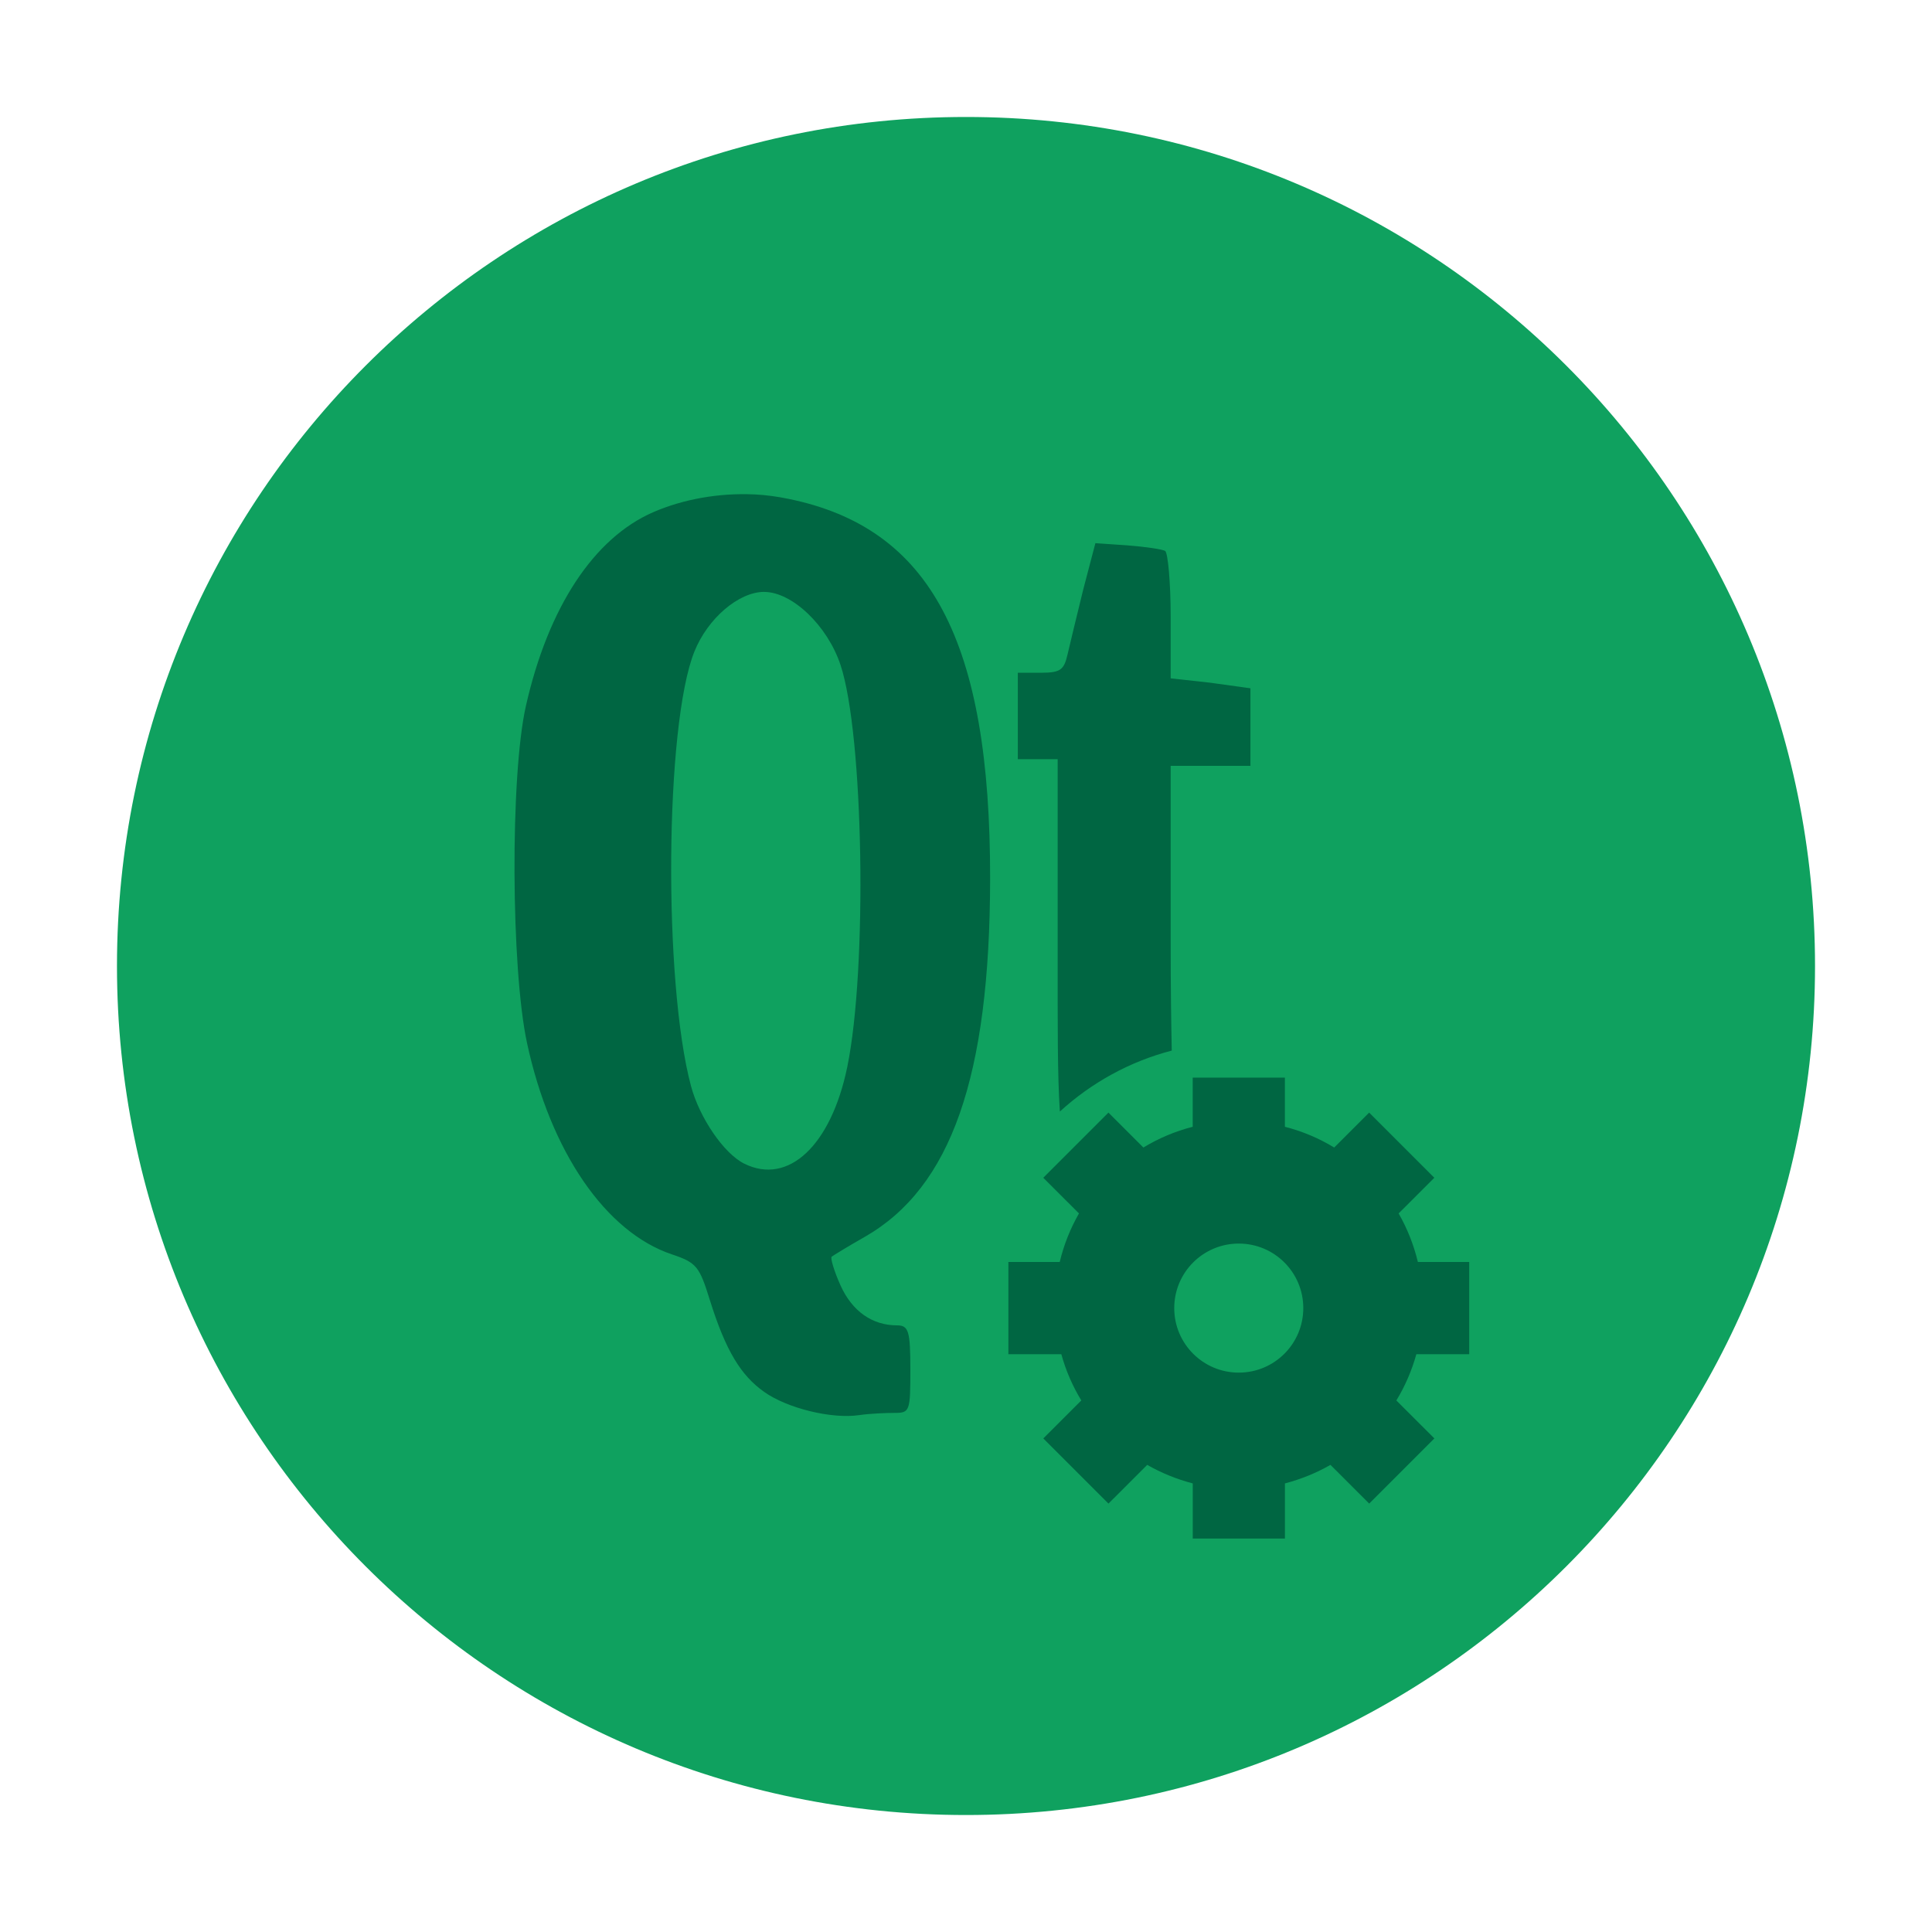
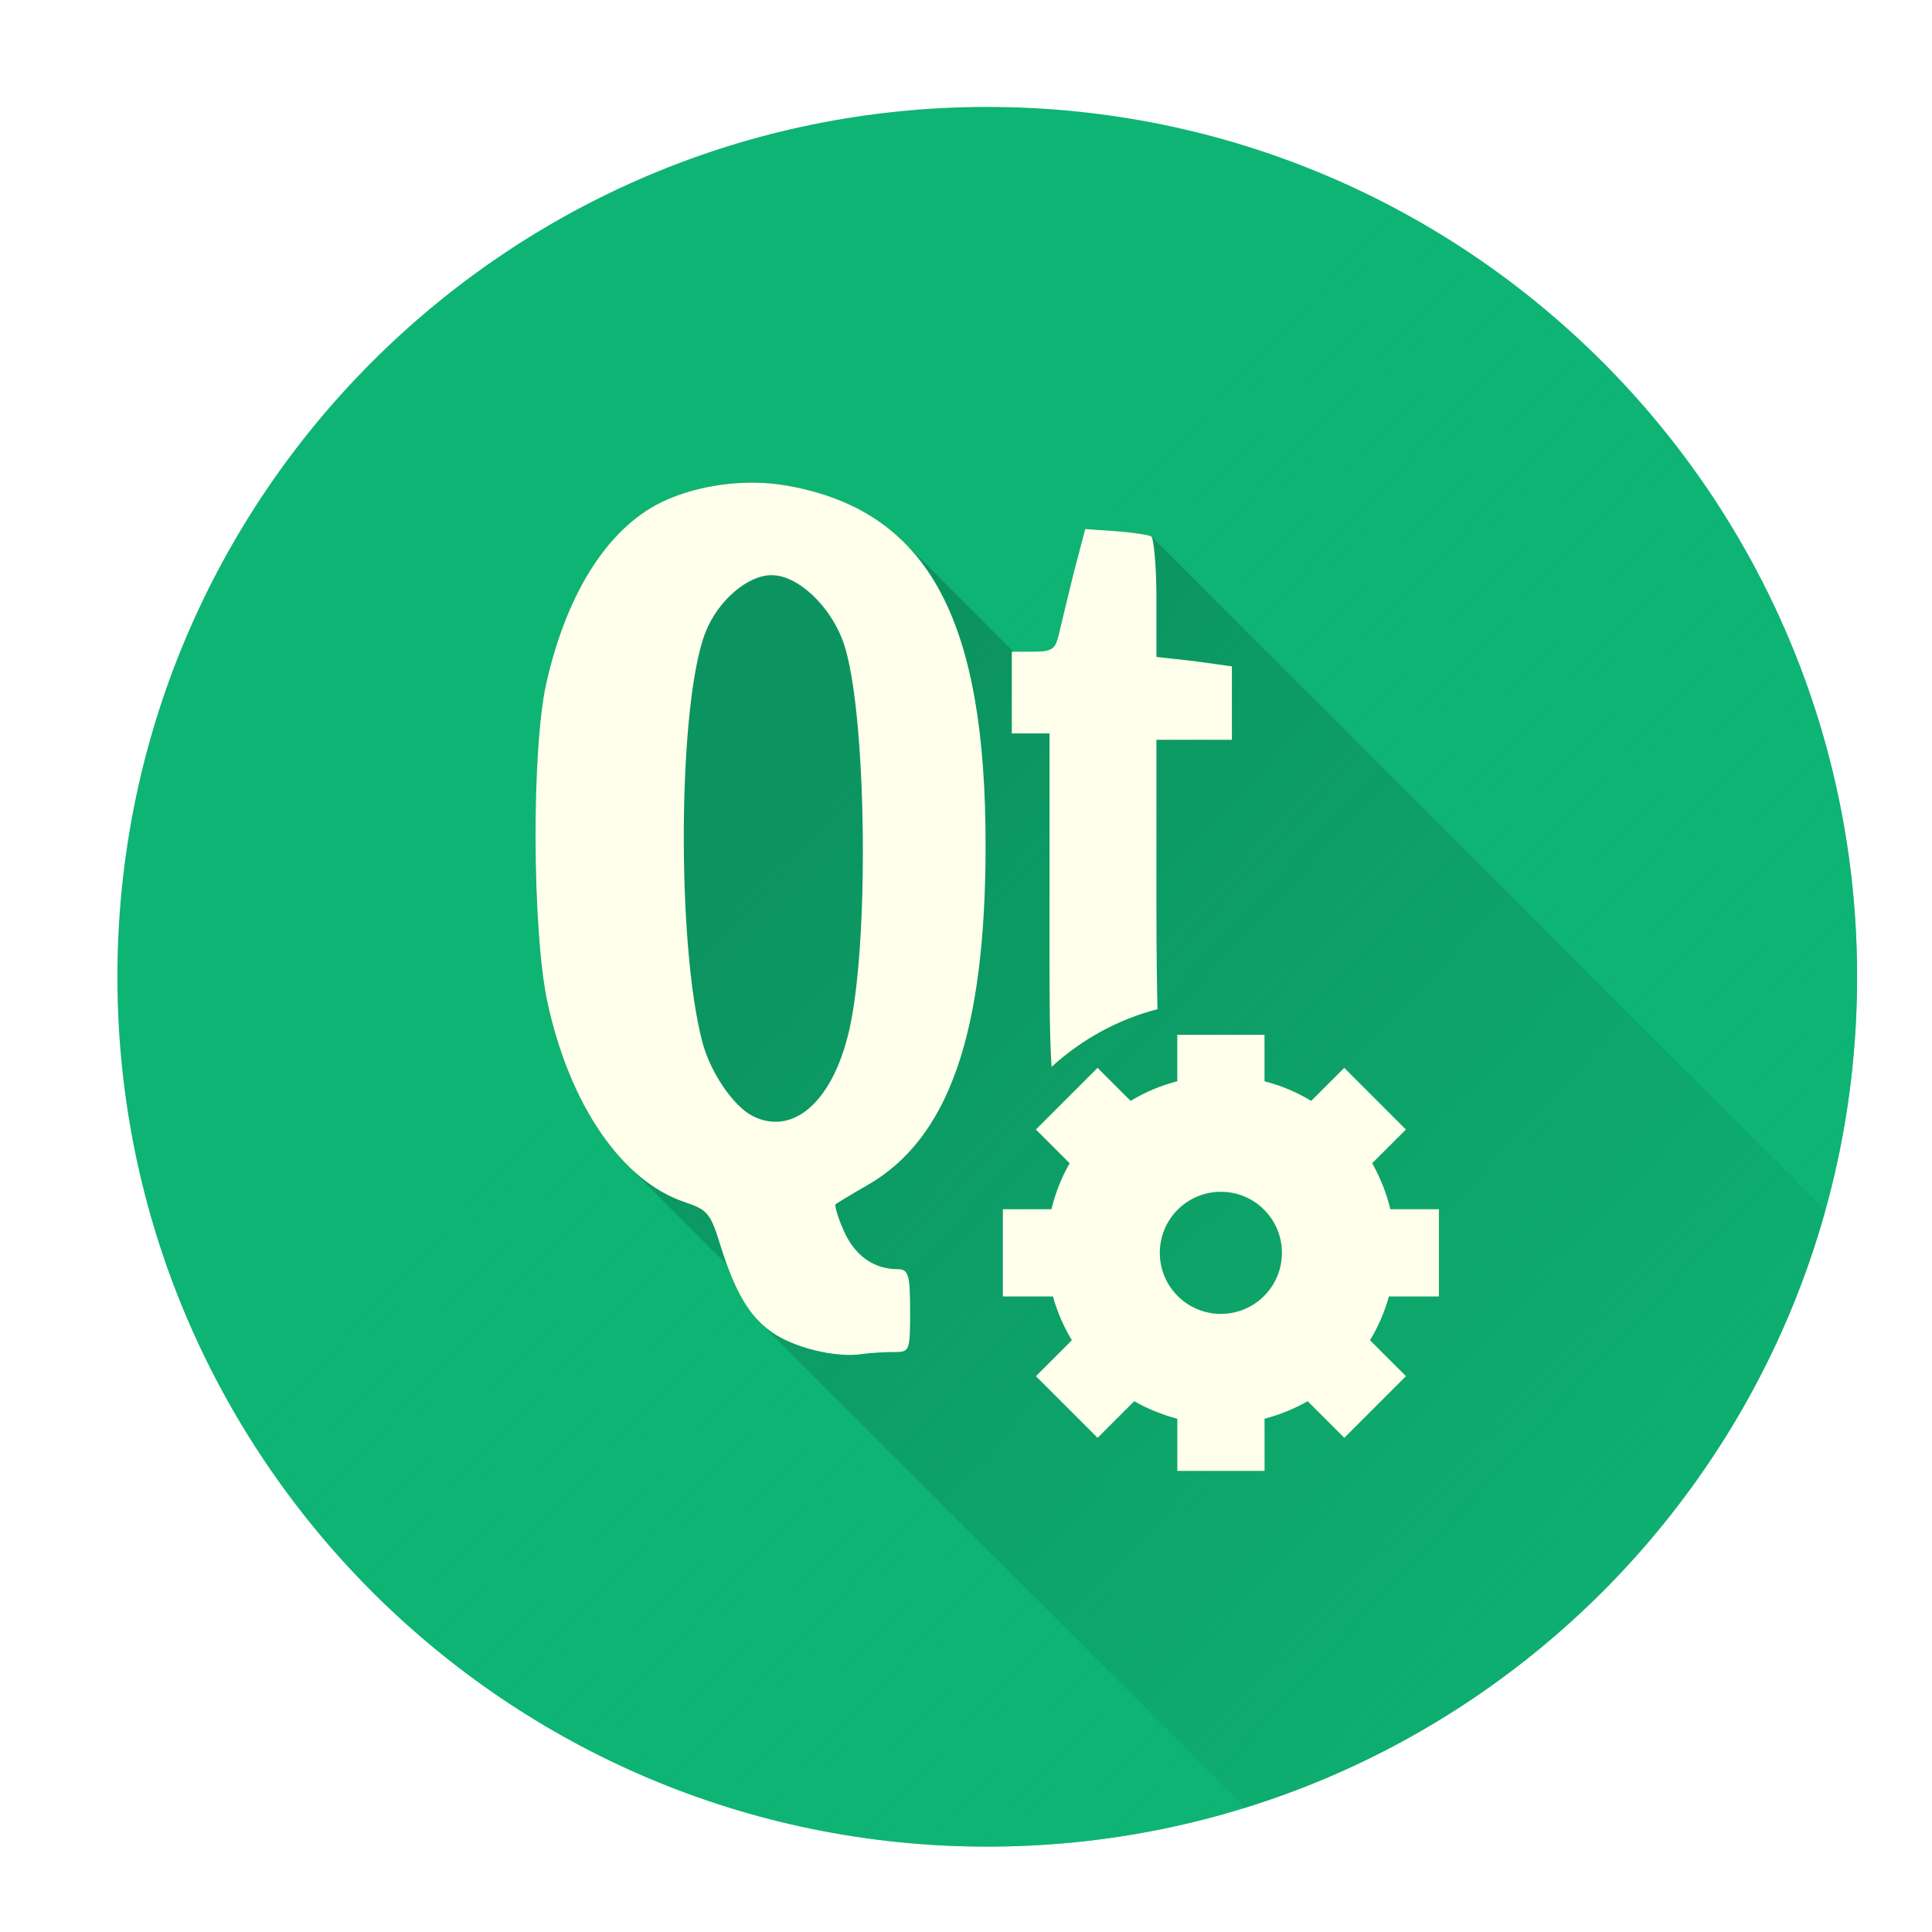
- <svg xmlns="http://www.w3.org/2000/svg" height="512" width="512" version="1.1" id="svg2" viewBox="0 0 512 512">
+ <svg xmlns="http://www.w3.org/2000/svg" xmlns:xlink="http://www.w3.org/1999/xlink" width="512" height="512" id="svg2" version="1.1">
  <defs id="defs4">
-     <linearGradient id="linearGradient12443" y2="3" gradientUnits="userSpaceOnUse" x2="27.5" y1="0.5" x1="27.5" gradientTransform="matrix(2.402228,0,0,2.402228,6.328006,6.940289)">
-       <stop stop-color="#fff" offset="0" id="stop7" />
-       <stop stop-color="#fff" stop-opacity="0" offset="1" id="stop9" />
+     <linearGradient id="linearGradient4118">
+       <stop style="stop-color:#0eb474;stop-opacity:1;" offset="0" id="stop4120" />
+       <stop style="stop-color:#0eb474;stop-opacity:0;" offset="1" id="stop4122" />
    </linearGradient>
-     <filter id="filter4549" height="1.459" width="1.503" y="-0.23" x="-0.251" style="color-interpolation-filters:sRGB">
-       <feGaussianBlur stdDeviation="2.819" id="feGaussianBlur12" />
-     </filter>
-     <clipPath id="clipPath4571" clipPathUnits="userSpaceOnUse">
-       <path d="m 16.562,9.281 c -0.741,0.048 -1.494,0.225 -2.125,0.5 -1.676,0.727 -2.965,2.682 -3.593,5.469 -0.447,1.982 -0.419,7.407 0.031,9.5 0.446,2.072 1.322,3.791 2.406,4.875 l 0.407,0.375 2.531,2.531 c 0.3,0.833 0.621,1.371 1,1.75 l 0.343,0.313 13.407,13.406 15.031,0 c 1.108,0 2,-0.892 2,-2 l 0,-16.031 -19.094,-19.063 -0.031,-0.031 c -0.078,-0.045 -0.553,-0.117 -1.063,-0.156 l -0.906,-0.062 -0.344,1.312 c -0.178,0.724 -0.372,1.528 -0.438,1.812 -0.101,0.443 -0.19,0.531 -0.75,0.531 l -0.594,0 -3.25,-3.25 c -0.843,-0.845 -1.941,-1.384 -3.28,-1.657 -0.315,-0.064 -0.64,-0.109 -0.969,-0.125 -0.247,-0.012 -0.472,-0.016 -0.719,0 z" id="path15" style="opacity:0.36;fill:#364e59" />
+     <linearGradient id="linearGradient3837">
+       <stop id="stop3839" offset="0" style="stop-color:#7db257;stop-opacity:1;" />
+       <stop id="stop3841" offset="1" style="stop-color:#7db257;stop-opacity:0;" />
+     </linearGradient>
+     <linearGradient gradientUnits="userSpaceOnUse" y2="356.662" x2="316.055" y1="546.635" x1="502.835" id="linearGradient3843" xlink:href="#linearGradient3837" />
+     <clipPath id="clipPath3847" clipPathUnits="userSpaceOnUse">
+       <path style="fill:url(#linearGradient3851);fill-opacity:1;fill-rule:evenodd;stroke:none" id="path3849" d="m 582.656,342.294 a 260.215,260.215 0 1 1 -520.431,0 260.215,260.215 0 1 1 520.431,0 z" transform="matrix(0.8858696,0,0,0.8858696,-24.01089,495.9898)" />
    </clipPath>
+     <linearGradient y2="356.662" x2="316.055" y1="546.635" x1="502.835" gradientUnits="userSpaceOnUse" id="linearGradient3851" xlink:href="#linearGradient3837" />
+     <clipPath clipPathUnits="userSpaceOnUse" id="clipPath3344">
+       <path transform="matrix(0.09964174,0,0,0.09964174,-8.128395,-10.10687)" d="m 582.656,342.294 a 260.215,260.215 0 1 1 -520.431,0 260.215,260.215 0 1 1 520.431,0 z" id="path3346" style="fill:#0eb474;fill-opacity:1;fill-rule:evenodd;stroke:none" />
+     </clipPath>
+     <linearGradient xlink:href="#linearGradient4118" id="linearGradient4124" x1="62.225" y1="342.294" x2="582.656" y2="342.294" gradientUnits="userSpaceOnUse" />
+     <linearGradient xlink:href="#linearGradient4118" id="linearGradient4127" gradientUnits="userSpaceOnUse" x1="556.655" y1="572.577" x2="262.067" y2="298.27" />
  </defs>
-   <flowRoot id="flowRoot23" font-size="40px" line-height="125%" xml:space="preserve" style="font-size:96.089px;line-height:125%;font-family:sans-serif;letter-spacing:0px;word-spacing:0px;fill:#000000;stroke-width:2.402" transform="matrix(3.911259,0,0,3.911259,3.907826,2.701506)">
-     <flowRegion id="flowRegion25" style="stroke-width:2.402">
-       <rect id="rect27" height="118.48" width="138.438" x="-164.939" y="-2398.328" style="stroke-width:5.771" />
-     </flowRegion>
-     <flowPara id="flowPara29" style="stroke-width:2.402" />
-   </flowRoot>
-   <ellipse style="opacity:1;fill:#0fa15f;fill-opacity:1;stroke:#585858;stroke-width:0;stroke-miterlimit:4;stroke-dasharray:none;stroke-opacity:1" id="path4153" cx="256" cy="256" rx="225" ry="225" />
-   <g id="g35-6" transform="matrix(9.395735,0,0,9.395735,37.3561,43.84369)" style="fill:#006642;fill-opacity:1">
-     <path d="m 17.295,9.279 c -0.987,-0.047 -2.002,0.134 -2.844,0.5 -1.676,0.727 -2.965,2.682 -3.594,5.468 -0.447,1.982 -0.419,7.407 0.031,9.5 0.661,3.07 2.22,5.344 4.094,5.969 0.694,0.232 0.771,0.346 1.062,1.281 0.454,1.454 0.885,2.134 1.531,2.594 0.646,0.46 1.901,0.773 2.688,0.656 0.298,-0.044 0.754,-0.062 1,-0.062 0.424,0 0.438,-0.056 0.438,-1.219 0,-1.087 -0.048,-1.25 -0.375,-1.25 -0.697,0 -1.264,-0.395 -1.594,-1.125 -0.182,-0.403 -0.292,-0.78 -0.25,-0.812 0.042,-0.033 0.449,-0.284 0.938,-0.562 2.427,-1.39 3.524,-4.509 3.531,-10.094 0.009,-6.718 -1.677,-9.901 -5.688,-10.719 C 17.948,9.339 17.624,9.294 17.295,9.278 Z m 9.625,1.375 -0.344,1.312 c -0.178,0.724 -0.372,1.528 -0.438,1.812 -0.101,0.443 -0.19,0.531 -0.75,0.531 l -0.656,0 0,1.219 0,1.219 0.562,0 0.562,0 0,5.469 c 0,2.044 -0.007,3.438 0.062,4.469 0.886,-0.808 1.96,-1.409 3.156,-1.719 -0.015,-0.733 -0.031,-1.65 -0.031,-3.156 l 0,-4.875 1.125,0 1.125,0 0,-1.094 0,-1.094 -1.125,-0.156 -1.125,-0.125 0,-1.75 c 0,-0.972 -0.079,-1.796 -0.156,-1.844 -0.078,-0.045 -0.553,-0.117 -1.062,-0.156 l -0.906,-0.062 z m -9.344,1.375 c 0.791,0 1.787,0.95 2.156,2.062 0.653,1.967 0.762,8.569 0.188,11.344 -0.457,2.206 -1.66,3.34 -2.906,2.719 -0.574,-0.286 -1.26,-1.292 -1.5,-2.188 -0.784,-2.928 -0.736,-10.177 0.094,-12.25 0.376,-0.941 1.254,-1.688 1.969,-1.688 z m 13.388,22.02 c -1.005,0 -1.82,-0.814 -1.82,-1.82 0,-1.006 0.815,-1.82 1.82,-1.82 1.006,0 1.82,0.814 1.82,1.82 0,1.006 -0.814,1.82 -1.82,1.82 z m 6.5,-0.52 0,-2.6 -1.448,0 c -0.117,-0.486 -0.3,-0.946 -0.543,-1.37 l 1.007,-1.006 -1.838,-1.838 -0.986,0.985 c -0.428,-0.26 -0.894,-0.458 -1.391,-0.585 l 0,-1.386 -2.6,0 0,1.386 c -0.497,0.127 -0.963,0.325 -1.391,0.585 l -0.986,-0.985 -1.838,1.838 1.007,1.006 c -0.243,0.424 -0.427,0.884 -0.543,1.37 l -1.448,0 0,2.6 1.493,0 c 0.128,0.465 0.319,0.902 0.564,1.305 l -1.072,1.071 1.838,1.838 1.093,-1.092 c 0.398,0.229 0.829,0.403 1.284,0.523 l 0,1.555 2.6,0 0,-1.555 c 0.455,-0.12 0.886,-0.294 1.284,-0.523 l 1.093,1.092 1.838,-1.838 -1.072,-1.071 c 0.245,-0.403 0.435,-0.84 0.564,-1.305 l 1.492,0" id="path37-1" style="fill:#006642;fill-opacity:1" />
+   <g id="layer1" transform="translate(0,-540.3622)">
+     <path style="fill:#0eb474;fill-rule:evenodd;stroke:none;fill-opacity:1" id="path2990" d="m 582.656,342.294 c 0,143.713 -116.502,260.215 -260.215,260.215 -143.713,0 -260.215,-116.502 -260.215,-260.215 0,-143.713 116.502,-260.215 260.215,-260.215 143.713,0 260.215,116.502 260.215,260.215 z" transform="matrix(0.8858696,0,0,0.8858696,-24.01089,495.9898)" />
+     <g id="g3024" transform="matrix(8.890547,0,0,8.890547,48.25499,585.8454)" style="fill:#000000;fill-opacity:1;opacity:0.178" clip-path="url(#clipPath3344)">
+       <g id="g3044">
+         <g id="g3046" style="fill:#000000;fill-opacity:1">
+           <path id="path3048" d="M17.295 9.279C16.308 9.232 15.293 9.412 14.451 9.779L261.939 257.266C262.78 256.9 263.795 256.719 264.782 256.766Z" />
+           <path id="path3050" d="M14.451 9.779C12.775 10.506 11.486 12.461 10.857 15.247L258.345 262.734C258.974 259.948 260.263 257.993 261.939 257.266Z" />
+           <path id="path3052" d="M10.857 15.247C10.41 17.229 10.438 22.654 10.888 24.747L258.376 272.234C257.925 270.142 257.898 264.716 258.345 262.734Z" />
+           <path id="path3054" d="M10.888 24.747C11.335 26.819 12.189 28.528 13.274 29.612L260.761 277.1C259.677 276.015 258.822 274.306 258.376 272.234Z" />
+           <path id="path3056" d="M13.274 29.612C13.797 30.135 14.373 30.513 14.982 30.716L262.47 278.203C261.86 278 261.284 277.622 260.761 277.1Z" />
+           <path id="path3058" d="M14.982 30.716C15.289 30.818 15.475 30.898 15.612 31.035L263.1 278.522C262.962 278.385 262.776 278.305 262.47 278.203Z" />
+           <path id="path3060" d="M15.612 31.035C15.786 31.209 15.882 31.475 16.045 31.997L263.532 279.484C263.369 278.962 263.273 278.696 263.1 278.522Z" />
+           <path id="path3062" d="M16.045 31.997C16.408 33.161 16.757 33.829 17.213 34.285L264.7 281.772C264.244 281.316 263.895 280.648 263.532 279.484Z" />
+           <path id="path3064" d="M17.213 34.285C17.327 34.398 17.447 34.499 17.576 34.591L265.063 282.078C264.934 281.986 264.814 281.886 264.7 281.772Z" />
+           <path id="path3066" d="M17.576 34.591C18.222 35.051 19.476 35.364 20.263 35.247L267.751 282.734C266.964 282.851 265.709 282.538 265.063 282.078Z" />
+           <path id="path3068" d="M20.263 35.247C20.561 35.203 21.018 35.185 21.263 35.185L268.751 282.672C268.505 282.672 268.049 282.69 267.751 282.734Z" />
+           <path id="path3070" d="M21.263 35.185C21.688 35.185 21.701 35.129 21.701 33.966L269.188 281.454C269.188 282.616 269.175 282.672 268.751 282.672Z" />
+           <path id="path3072" d="M21.701 33.966C21.701 33.218 21.678 32.907 21.557 32.787L269.045 280.274C269.165 280.395 269.188 280.705 269.188 281.454Z" />
+           <path id="path3074" d="M21.557 32.787C21.503 32.732 21.428 32.716 21.326 32.716L268.813 280.204C268.915 280.204 268.99 280.219 269.045 280.274Z" />
+           <path id="path3076" d="M21.326 32.716C20.876 32.716 20.481 32.552 20.168 32.239L267.655 279.727C267.968 280.039 268.364 280.204 268.813 280.204Z" />
+           <path id="path3078" d="M20.168 32.239C19.996 32.067 19.849 31.85 19.732 31.591L267.22 279.079C267.336 279.338 267.483 279.555 267.655 279.727Z" />
+           <path id="path3080" d="M19.732 31.591C19.55 31.188 19.44 30.811 19.482 30.779L266.97 278.266C266.928 278.298 267.038 278.676 267.22 279.079Z" />
+           <path id="path3082" d="M19.482 30.779C19.524 30.746 19.931 30.495 20.42 30.216L267.907 277.704C267.418 277.982 267.012 278.233 266.97 278.266Z" />
+           <path id="path3084" d="M20.42 30.216C22.847 28.826 23.944 25.707 23.951 20.122L271.438 267.61C271.431 273.195 270.334 276.314 267.907 277.704Z" />
+           <path id="path3086" d="M23.951 20.122C23.957 15.648 23.211 12.741 21.527 11.057L269.014 258.545C270.698 260.229 271.444 263.135 271.438 267.61Z" />
+           <path id="path3088" d="M21.527 11.057C20.683 10.213 19.603 9.676 18.263 9.403L265.751 256.891C267.09 257.164 268.17 257.701 269.014 258.545Z" />
+           <path id="path3090" d="M18.263 9.403C17.948 9.339 17.624 9.294 17.295 9.278L264.782 256.766C265.111 256.781 265.435 256.827 265.751 256.891Z" />
+           <path id="path3092" d="M26.92 10.654L26.576 11.966L274.064 259.453L274.407 258.141Z" />
+           <path id="path3094" d="M26.576 11.966C26.399 12.69 26.204 13.494 26.139 13.779L273.626 261.266C273.691 260.982 273.886 260.178 274.064 259.453Z" />
+           <path id="path3096" d="M26.139 13.779C26.037 14.221 25.949 14.31 25.389 14.31L272.876 261.797C273.436 261.797 273.525 261.708 273.626 261.266Z" />
+           <path id="path3098" d="M25.389 14.31L24.733 14.31L272.22 261.797L272.876 261.797Z" />
+           <path id="path3100" d="M24.733 14.31L24.733 15.529L272.22 263.016L272.22 261.797Z" />
+           <path id="path3102" d="M24.733 15.529L24.733 16.747L272.22 264.235L272.22 263.016Z" />
+           <path id="path3104" d="M24.733 16.747L25.295 16.747L272.782 264.235L272.22 264.235Z" />
+           <path id="path3106" d="M25.295 16.747L25.858 16.747L273.345 264.235L272.782 264.235Z" />
+           <path id="path3108" d="M25.858 16.747L25.858 22.216L273.345 269.703L273.345 264.235Z" />
+           <path id="path3110" d="M25.858 22.216C25.858 24.26 25.85 25.654 25.92 26.685L273.407 274.172C273.338 273.142 273.345 271.747 273.345 269.703Z" />
+           <path id="path3112" d="M25.92 26.685C26.806 25.877 27.88 25.276 29.076 24.966L276.564 272.453C275.367 272.764 274.293 273.365 273.407 274.172Z" />
+           <path id="path3114" d="M29.076 24.966C29.061 24.233 29.045 23.316 29.045 21.81L276.532 269.297C276.532 270.804 276.548 271.72 276.564 272.453Z" />
+           <path id="path3116" d="M29.045 21.81L29.045 16.935L276.532 264.422L276.532 269.297Z" />
+           <path id="path3118" d="M29.045 16.935L30.17 16.935L277.657 264.422L276.532 264.422Z" />
+           <path id="path3120" d="M30.17 16.935L31.295 16.935L278.782 264.422L277.657 264.422Z" />
+           <path id="path3122" d="M31.295 16.935L31.295 15.841L278.782 263.328L278.782 264.422Z" />
+           <path id="path3124" d="M31.295 15.841L31.295 14.747L278.782 262.235L278.782 263.328Z" />
+           <path id="path3126" d="M31.295 14.747L30.17 14.591L277.657 262.078L278.782 262.235Z" />
+           <path id="path3128" d="M30.17 14.591L29.045 14.466L276.532 261.953L277.657 262.078Z" />
+           <path id="path3130" d="M29.045 14.466L29.045 12.716L276.532 260.203L276.532 261.953Z" />
+           <path id="path3132" d="M29.045 12.716C29.045 11.763 28.969 10.952 28.893 10.876L276.381 258.363C276.457 258.44 276.532 259.251 276.532 260.203Z" />
+           <path id="path3134" d="M28.893 10.876C28.892 10.875 28.89 10.873 28.889 10.872L276.376 258.36C276.378 258.361 276.379 258.362 276.381 258.363Z" />
+           <path id="path3136" d="M28.889 10.872C28.811 10.827 28.336 10.755 27.826 10.716L275.314 258.203C275.823 258.243 276.298 258.315 276.376 258.36Z" />
+           <path id="path3138" d="M27.826 10.716L26.92 10.654L274.407 258.141L275.314 258.203Z" />
+           <path id="path3140" d="M17.576 12.029C17.989 12.029 18.459 12.288 18.866 12.695L266.353 260.182C265.946 259.776 265.477 259.516 265.064 259.516Z" />
+           <path id="path3142" d="M18.866 12.695C19.237 13.066 19.556 13.56 19.732 14.091L267.22 261.578C267.044 261.048 266.724 260.554 266.353 260.182Z" />
+           <path id="path3144" d="M19.732 14.091C20.386 16.058 20.494 22.66 19.92 25.435L267.407 272.922C267.982 270.148 267.873 263.545 267.22 261.578Z" />
+           <path id="path3146" d="M19.92 25.435C19.463 27.641 18.259 28.775 17.014 28.154L264.501 275.641C265.747 276.262 266.951 275.129 267.407 272.922Z" />
+           <path id="path3148" d="M17.014 28.154C16.87 28.082 16.719 27.965 16.57 27.816L264.057 275.303C264.206 275.452 264.357 275.569 264.501 275.641Z" />
+           <path id="path3150" d="M16.57 27.816C16.124 27.37 15.693 26.637 15.514 25.966L263.001 273.454C263.181 274.124 263.611 274.857 264.057 275.303Z" />
+           <path id="path3152" d="M15.514 25.966C14.73 23.039 14.778 15.789 15.607 13.716L263.095 261.204C262.265 263.277 262.217 270.526 263.001 273.454Z" />
+           <path id="path3154" d="M15.607 13.716C15.984 12.775 16.862 12.029 17.576 12.029L265.064 259.516C264.349 259.516 263.471 260.263 263.095 261.204Z" />
+           <path id="path3156" d="M30.964 34.049C30.461 34.049 30.006 33.845 29.677 33.516L277.164 281.003C277.494 281.332 277.949 281.536 278.452 281.536Z" />
+           <path id="path3158" d="M29.677 33.516C29.348 33.187 29.144 32.732 29.144 32.229L276.632 279.716C276.632 280.219 276.835 280.674 277.164 281.003Z" />
+           <path id="path3160" d="M29.144 32.229C29.144 31.222 29.959 30.409 30.964 30.409L278.452 277.896C277.446 277.896 276.632 278.71 276.632 279.716Z" />
+           <path id="path3162" d="M30.964 30.409C31.467 30.409 31.922 30.612 32.251 30.941L279.739 278.429C279.41 278.099 278.954 277.896 278.452 277.896Z" />
+           <path id="path3164" d="M32.251 30.941C32.581 31.271 32.784 31.726 32.784 32.229L280.272 279.716C280.272 279.213 280.068 278.758 279.739 278.429Z" />
+           <path id="path3166" d="M32.784 32.229C32.784 33.235 31.97 34.049 30.964 34.049L278.452 281.536C279.457 281.536 280.272 280.722 280.272 279.716Z" />
+           <path id="path3168" d="M37.464 33.529L37.464 30.929L284.952 278.416L284.952 281.016Z" />
+           <path id="path3170" d="M37.464 30.929L36.016 30.929L283.503 278.416L284.952 278.416Z" />
+           <path id="path3172" d="M36.016 30.929C35.899 30.442 35.716 29.982 35.473 29.558L282.96 277.046C283.203 277.47 283.387 277.93 283.503 278.416Z" />
+           <path id="path3174" d="M35.473 29.558L36.48 28.552L283.967 276.04L282.96 277.046Z" />
+           <path id="path3176" d="M36.48 28.552L34.641 26.714L282.129 274.201L283.967 276.04Z" />
+           <path id="path3178" d="M34.641 26.714L33.655 27.699L281.143 275.187L282.129 274.201Z" />
+           <path id="path3180" d="M33.655 27.699C33.228 27.439 32.761 27.242 32.264 27.114L279.752 274.602C280.248 274.729 280.715 274.927 281.143 275.187Z" />
+           <path id="path3182" d="M32.264 27.114L32.264 25.729L279.752 273.216L279.752 274.602Z" />
+           <path id="path3184" d="M32.264 25.729L29.664 25.729L277.152 273.216L279.752 273.216Z" />
+           <path id="path3186" d="M29.664 25.729L29.664 27.114L277.152 274.602L277.152 273.216Z" />
+           <path id="path3188" d="M29.664 27.114C29.168 27.242 28.701 27.439 28.274 27.699L275.761 275.187C276.188 274.927 276.655 274.729 277.152 274.602Z" />
+           <path id="path3190" d="M28.274 27.699L27.287 26.714L274.775 274.201L275.761 275.187Z" />
+           <path id="path3192" d="M27.287 26.714L25.449 28.552L272.937 276.04L274.775 274.201Z" />
+           <path id="path3194" d="M25.449 28.552L26.456 29.558L273.944 277.046L272.937 276.04Z" />
+           <path id="path3196" d="M26.456 29.558C26.213 29.982 26.029 30.442 25.913 30.929L273.4 278.416C273.517 277.93 273.7 277.47 273.944 277.046Z" />
+           <path id="path3198" d="M25.913 30.929L24.464 30.929L271.952 278.416L273.4 278.416Z" />
+           <path id="path3200" d="M24.464 30.929L24.464 33.529L271.952 281.016L271.952 278.416Z" />
+           <path id="path3202" d="M24.464 33.529L25.957 33.529L273.444 281.016L271.952 281.016Z" />
+           <path id="path3204" d="M25.957 33.529C26.085 33.994 26.276 34.431 26.521 34.834L274.008 282.321C273.764 281.918 273.573 281.481 273.444 281.016Z" />
+           <path id="path3206" d="M26.521 34.834L25.449 35.905L272.937 283.392L274.008 282.321Z" />
+           <path id="path3208" d="M25.449 35.905L27.287 37.743L274.775 285.231L272.937 283.392Z" />
+           <path id="path3210" d="M27.287 37.743L28.38 36.651L275.868 284.139L274.775 285.231Z" />
+           <path id="path3212" d="M28.38 36.651C28.778 36.88 29.209 37.054 29.664 37.174L277.152 284.661C276.696 284.542 276.266 284.367 275.868 284.139Z" />
+           <path id="path3214" d="M29.664 37.174L29.664 38.729L277.152 286.216L277.152 284.661Z" />
+           <path id="path3216" d="M29.664 38.729L32.264 38.729L279.752 286.216L277.152 286.216Z" />
+           <path id="path3218" d="M32.264 38.729L32.264 37.174L279.752 284.661L279.752 286.216Z" />
+           <path id="path3220" d="M32.264 37.174C32.72 37.054 33.151 36.88 33.549 36.651L281.036 284.139C280.638 284.367 280.207 284.542 279.752 284.661Z" />
+           <path id="path3222" d="M33.549 36.651L34.641 37.743L282.129 285.231L281.036 284.139Z" />
+           <path id="path3224" d="M34.641 37.743L36.48 35.905L283.967 283.392L282.129 285.231Z" />
+           <path id="path3226" d="M36.48 35.905L35.408 34.834L282.895 282.321L283.967 283.392Z" />
+           <path id="path3228" d="M35.408 34.834C35.653 34.431 35.843 33.994 35.972 33.529L283.459 281.016C283.331 281.481 283.14 281.918 282.895 282.321Z" />
+           <path id="path3230" d="M35.972 33.529L37.464 33.529L284.952 281.016L283.459 281.016Z" />
+         </g>
+         <path d="m 17.295,9.279 c -0.987,-0.047 -2.002,0.134 -2.844,0.5 -1.676,0.727 -2.965,2.682 -3.594,5.468 -0.447,1.982 -0.419,7.407 0.031,9.5 0.661,3.07 2.22,5.344 4.094,5.969 0.694,0.232 0.771,0.346 1.062,1.281 0.454,1.454 0.885,2.134 1.531,2.594 0.646,0.46 1.901,0.773 2.688,0.656 0.298,-0.044 0.754,-0.062 1,-0.062 0.424,0 0.438,-0.056 0.438,-1.219 0,-1.087 -0.048,-1.25 -0.375,-1.25 -0.697,0 -1.264,-0.395 -1.594,-1.125 -0.182,-0.403 -0.292,-0.78 -0.25,-0.812 0.042,-0.033 0.449,-0.284 0.938,-0.562 2.427,-1.39 3.524,-4.509 3.531,-10.094 0.009,-6.718 -1.677,-9.901 -5.688,-10.719 C 17.948,9.339 17.624,9.294 17.295,9.278 z m 9.625,1.375 -0.344,1.312 c -0.178,0.724 -0.372,1.528 -0.438,1.812 -0.101,0.443 -0.19,0.531 -0.75,0.531 l -0.656,0 0,1.219 0,1.219 0.562,0 0.562,0 0,5.469 c 0,2.044 -0.007,3.438 0.062,4.469 0.886,-0.808 1.96,-1.409 3.156,-1.719 -0.015,-0.733 -0.031,-1.65 -0.031,-3.156 l 0,-4.875 1.125,0 1.125,0 0,-1.094 0,-1.094 -1.125,-0.156 -1.125,-0.125 0,-1.75 c 0,-0.972 -0.079,-1.796 -0.156,-1.844 -0.078,-0.045 -0.553,-0.117 -1.062,-0.156 l -0.906,-0.062 z m -9.344,1.375 c 0.791,0 1.787,0.95 2.156,2.062 0.653,1.967 0.762,8.569 0.188,11.344 -0.457,2.206 -1.66,3.34 -2.906,2.719 -0.574,-0.286 -1.26,-1.292 -1.5,-2.188 -0.784,-2.928 -0.736,-10.177 0.094,-12.25 0.376,-0.941 1.254,-1.688 1.969,-1.688 z m 13.388,22.02 c -1.005,0 -1.82,-0.814 -1.82,-1.82 0,-1.006 0.815,-1.82 1.82,-1.82 1.006,0 1.82,0.814 1.82,1.82 0,1.006 -0.814,1.82 -1.82,1.82 z m 6.5,-0.52 0,-2.6 -1.448,0 c -0.117,-0.486 -0.3,-0.946 -0.543,-1.37 l 1.007,-1.006 -1.838,-1.838 -0.986,0.985 c -0.428,-0.26 -0.894,-0.458 -1.391,-0.585 l 0,-1.386 -2.6,0 0,1.386 c -0.497,0.127 -0.963,0.325 -1.391,0.585 l -0.986,-0.985 -1.838,1.838 1.007,1.006 c -0.243,0.424 -0.427,0.884 -0.543,1.37 l -1.448,0 0,2.6 1.493,0 c 0.128,0.465 0.319,0.902 0.564,1.305 l -1.072,1.071 1.838,1.838 1.093,-1.092 c 0.398,0.229 0.829,0.403 1.284,0.523 l 0,1.555 2.6,0 0,-1.555 c 0.455,-0.12 0.886,-0.294 1.284,-0.523 l 1.093,1.092 1.838,-1.838 -1.072,-1.071 c 0.245,-0.403 0.435,-0.84 0.564,-1.305 l 1.492,0" id="path3026" style="fill:#000000;fill-opacity:1" />
+       </g>
+     </g>
+     <path transform="matrix(0.8858696,0,0,0.8858696,-24.01089,495.9898)" style="fill:url(#linearGradient4127);fill-opacity:1;fill-rule:evenodd;stroke:none" d="m 582.656,342.294 c 0,143.713 -116.502,260.215 -260.215,260.215 -143.713,0 -260.215,-116.502 -260.215,-260.215 0,-143.713 116.502,-260.215 260.215,-260.215 143.713,0 260.215,116.502 260.215,260.215 z" id="path4116" />
+     <g style="fill:#ffffeb;fill-opacity:1" transform="matrix(8.890547,0,0,8.890547,48.25499,585.8454)" id="g35-6">
+       <path style="fill:#ffffeb;fill-opacity:1" id="path37-1" d="m 17.295,9.279 c -0.987,-0.047 -2.002,0.134 -2.844,0.5 -1.676,0.727 -2.965,2.682 -3.594,5.468 -0.447,1.982 -0.419,7.407 0.031,9.5 0.661,3.07 2.22,5.344 4.094,5.969 0.694,0.232 0.771,0.346 1.062,1.281 0.454,1.454 0.885,2.134 1.531,2.594 0.646,0.46 1.901,0.773 2.688,0.656 0.298,-0.044 0.754,-0.062 1,-0.062 0.424,0 0.438,-0.056 0.438,-1.219 0,-1.087 -0.048,-1.25 -0.375,-1.25 -0.697,0 -1.264,-0.395 -1.594,-1.125 -0.182,-0.403 -0.292,-0.78 -0.25,-0.812 0.042,-0.033 0.449,-0.284 0.938,-0.562 2.427,-1.39 3.524,-4.509 3.531,-10.094 0.009,-6.718 -1.677,-9.901 -5.688,-10.719 C 17.948,9.339 17.624,9.294 17.295,9.278 z m 9.625,1.375 -0.344,1.312 c -0.178,0.724 -0.372,1.528 -0.438,1.812 -0.101,0.443 -0.19,0.531 -0.75,0.531 l -0.656,0 0,1.219 0,1.219 0.562,0 0.562,0 0,5.469 c 0,2.044 -0.007,3.438 0.062,4.469 0.886,-0.808 1.96,-1.409 3.156,-1.719 -0.015,-0.733 -0.031,-1.65 -0.031,-3.156 l 0,-4.875 1.125,0 1.125,0 0,-1.094 0,-1.094 -1.125,-0.156 -1.125,-0.125 0,-1.75 c 0,-0.972 -0.079,-1.796 -0.156,-1.844 -0.078,-0.045 -0.553,-0.117 -1.062,-0.156 l -0.906,-0.062 z m -9.344,1.375 c 0.791,0 1.787,0.95 2.156,2.062 0.653,1.967 0.762,8.569 0.188,11.344 -0.457,2.206 -1.66,3.34 -2.906,2.719 -0.574,-0.286 -1.26,-1.292 -1.5,-2.188 -0.784,-2.928 -0.736,-10.177 0.094,-12.25 0.376,-0.941 1.254,-1.688 1.969,-1.688 z m 13.388,22.02 c -1.005,0 -1.82,-0.814 -1.82,-1.82 0,-1.006 0.815,-1.82 1.82,-1.82 1.006,0 1.82,0.814 1.82,1.82 0,1.006 -0.814,1.82 -1.82,1.82 z m 6.5,-0.52 0,-2.6 -1.448,0 c -0.117,-0.486 -0.3,-0.946 -0.543,-1.37 l 1.007,-1.006 -1.838,-1.838 -0.986,0.985 c -0.428,-0.26 -0.894,-0.458 -1.391,-0.585 l 0,-1.386 -2.6,0 0,1.386 c -0.497,0.127 -0.963,0.325 -1.391,0.585 l -0.986,-0.985 -1.838,1.838 1.007,1.006 c -0.243,0.424 -0.427,0.884 -0.543,1.37 l -1.448,0 0,2.6 1.493,0 c 0.128,0.465 0.319,0.902 0.564,1.305 l -1.072,1.071 1.838,1.838 1.093,-1.092 c 0.398,0.229 0.829,0.403 1.284,0.523 l 0,1.555 2.6,0 0,-1.555 c 0.455,-0.12 0.886,-0.294 1.284,-0.523 l 1.093,1.092 1.838,-1.838 -1.072,-1.071 c 0.245,-0.403 0.435,-0.84 0.564,-1.305 l 1.492,0" />
+     </g>
  </g>
</svg>
